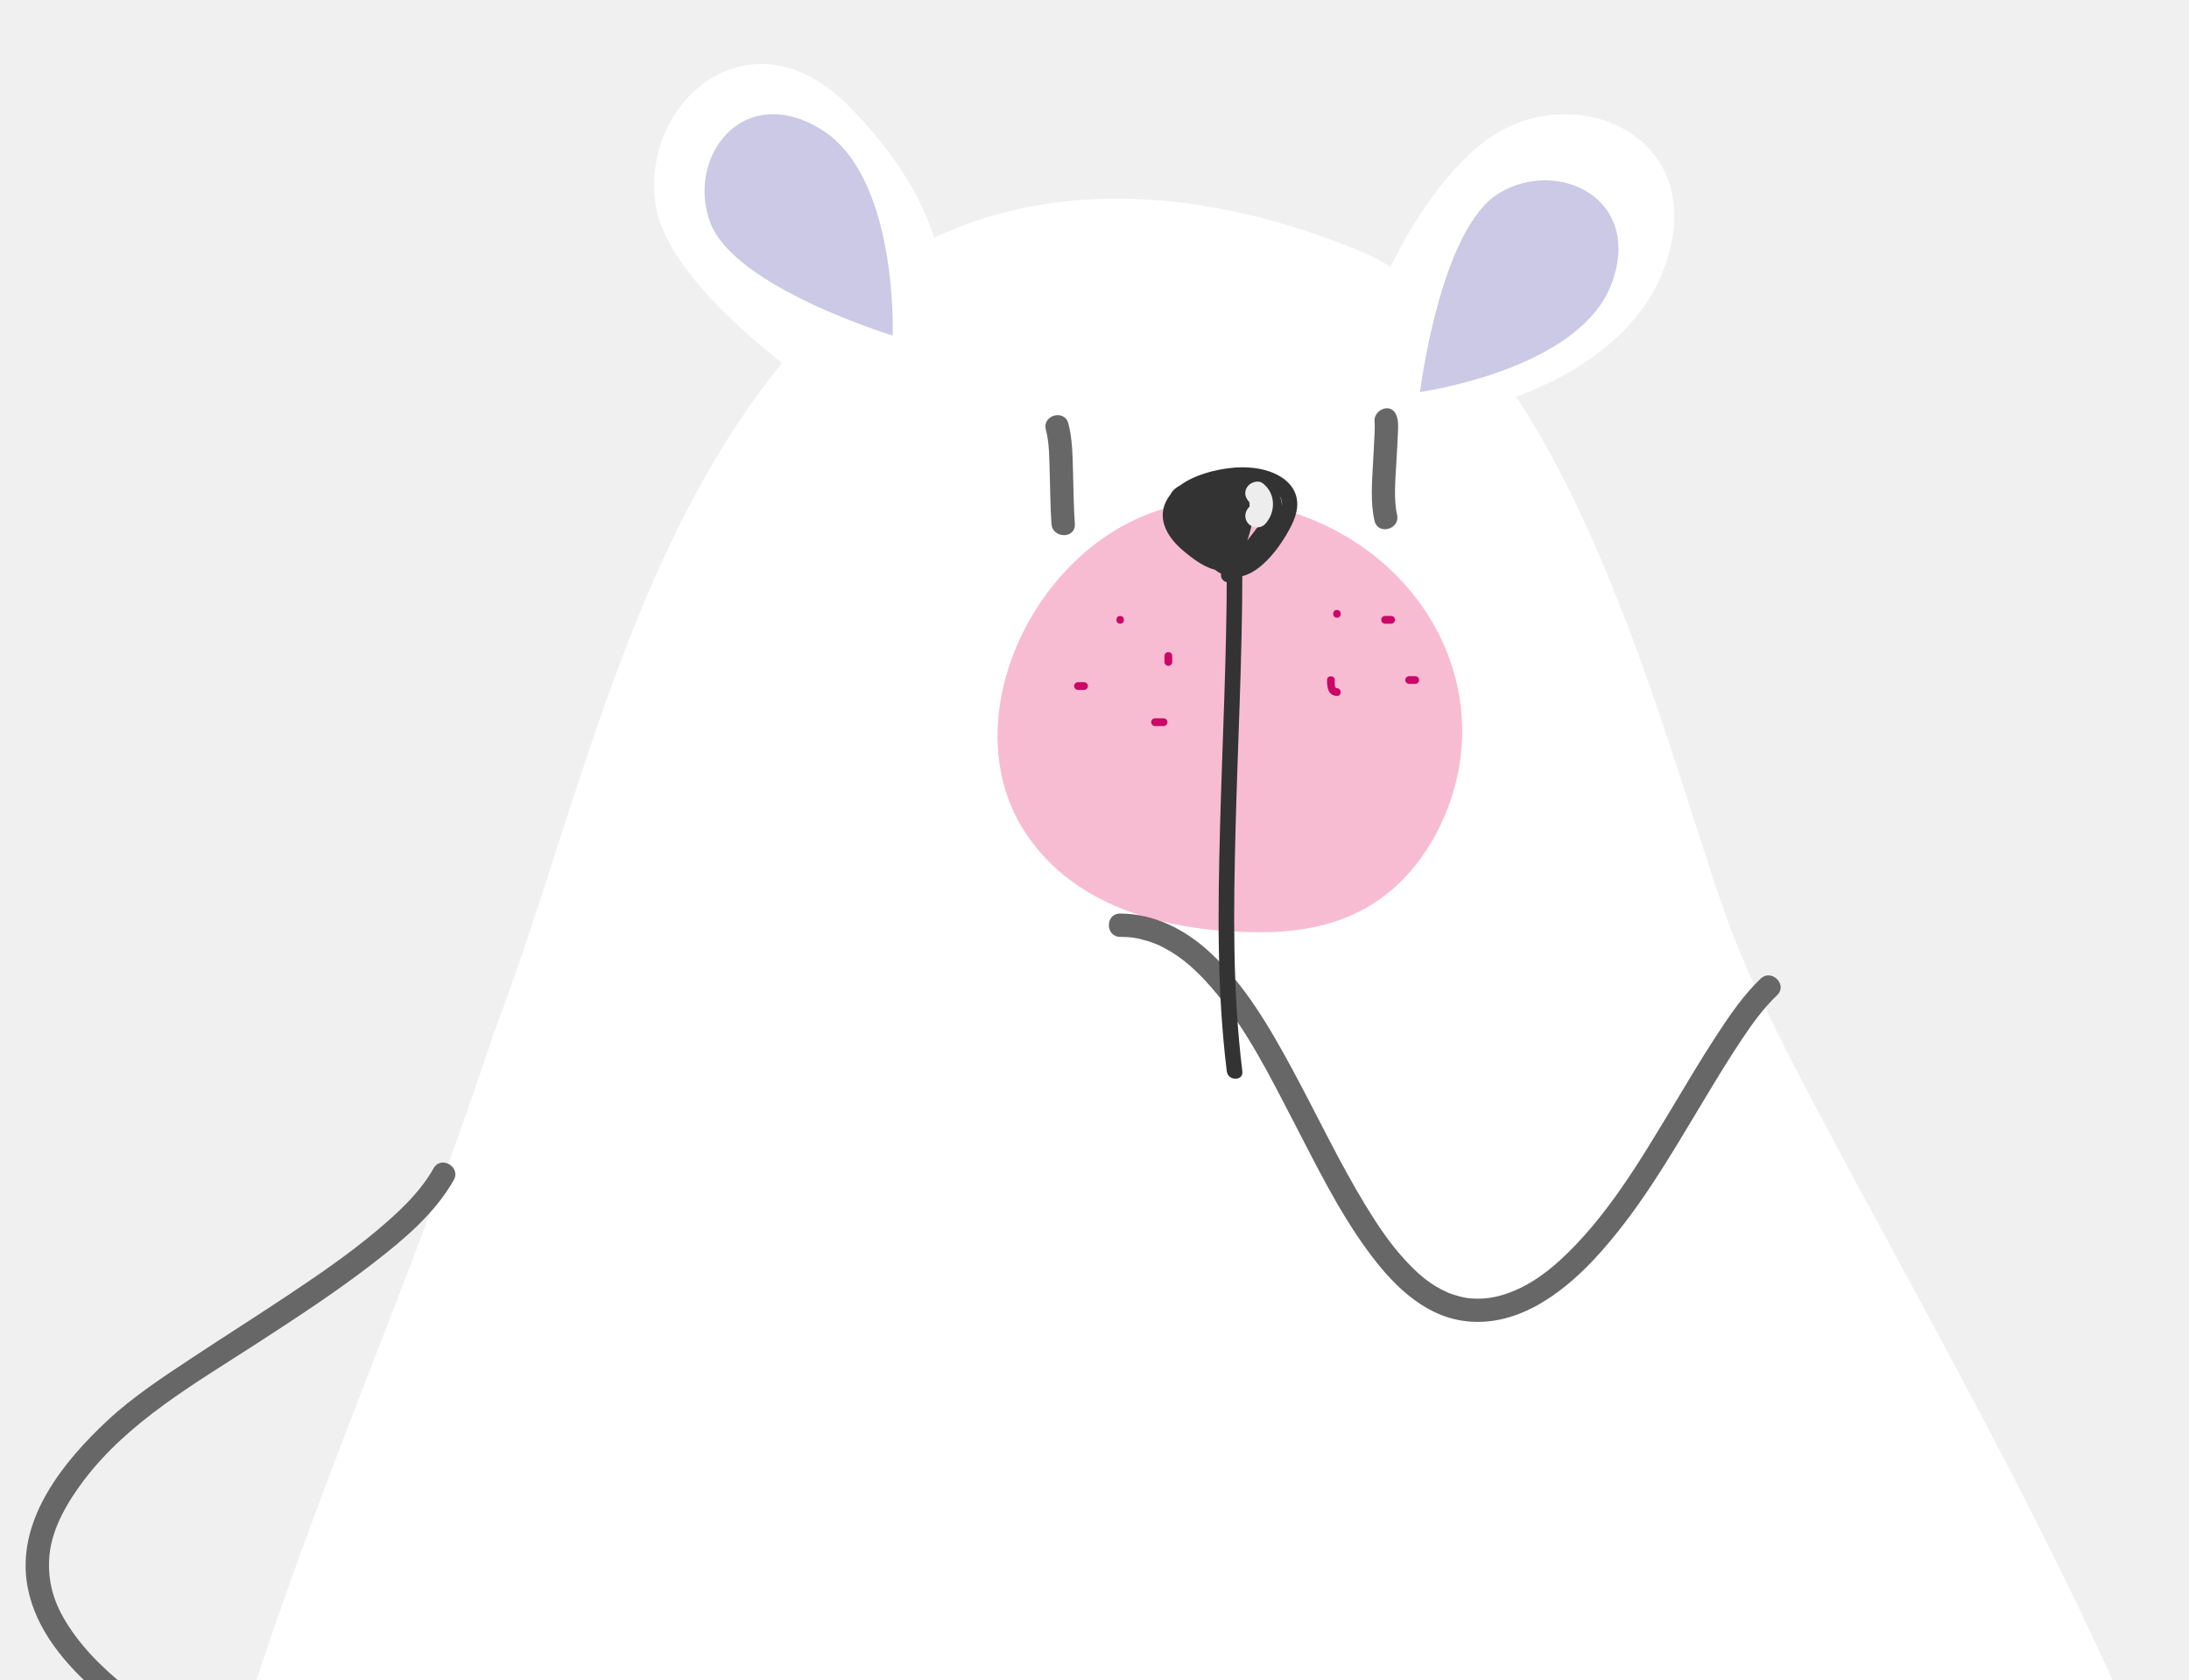
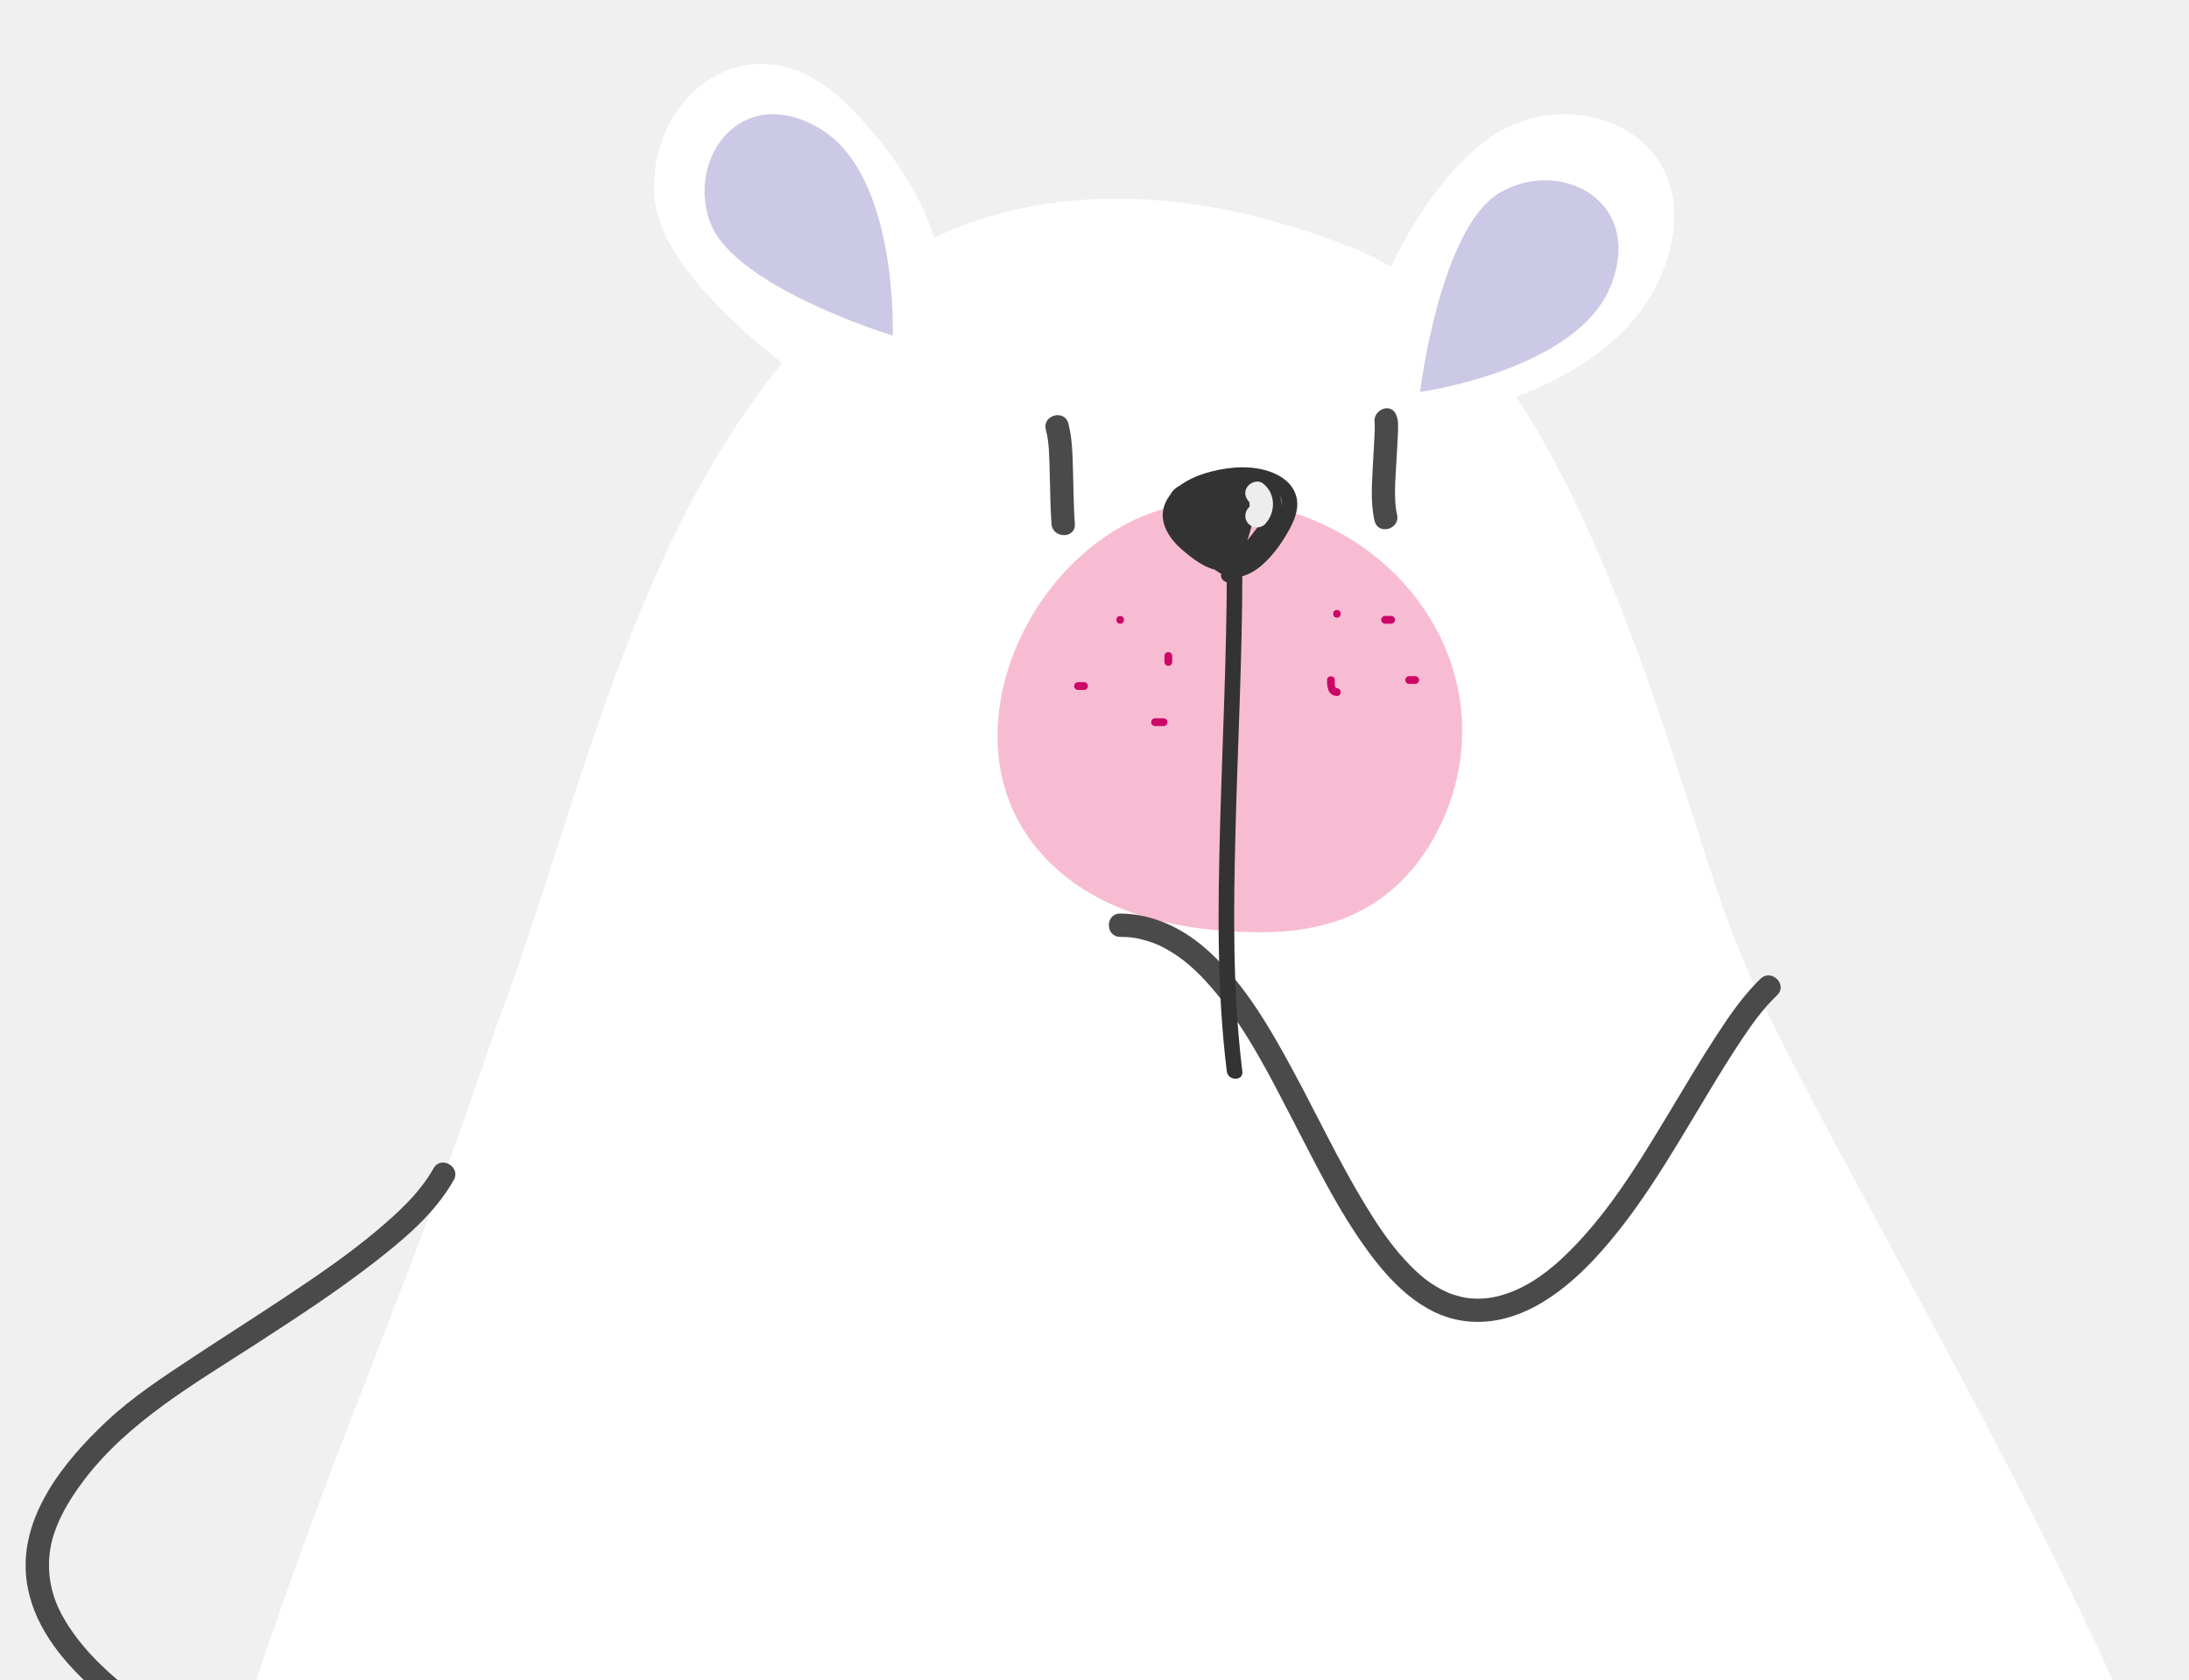
<svg xmlns="http://www.w3.org/2000/svg" version="1.1" id="Capa_3" x="0px" y="0px" width="1407.141px" height="1080px" viewBox="0 0 1407.141 1080" enable-background="new 0 0 1407.141 1080" xml:space="preserve">
  <g>
-     <path fill="#FFFFFF" d="M1360.221,1085C1275.94,898.416,1155,703.377,1115.716,605.434   c-39.088-97.442-100.924-387.352-244.205-445.191c-143.277-57.839-261.393-34.451-336.472,37.729   C409.722,320.842,375.881,510.493,318.374,661.557C263.449,826.452,217.223,922.205,163.162,1085H1360.221z" />
+     <path fill="#FFFFFF" d="M1360.221,1085C1275.939,898.416,1155,703.377,1115.716,605.434   c-39.088-97.442-100.924-387.352-244.205-445.19c-143.276-57.84-261.393-34.451-336.472,37.729   c-125.317,122.87-159.158,312.521-216.665,463.585C263.449,826.451,217.223,922.204,163.162,1085H1360.221z" />
  </g>
-   <path fill="#FFFFFF" d="M917.196,270.097c0,0,120.789-14.88,152.148-96.654c31.366-81.772-50.018-121.782-106.978-87.934  c-35.759,21.255-74.305,83.965-84.862,132.922C871.246,247.44,917.196,270.097,917.196,270.097z" />
-   <path fill="#CBC9E5" d="M912.836,252.022c0,0,101.832-14.079,122.882-68.974c21.058-54.896-33.578-81.756-71.813-59.033  C925.669,146.74,912.836,252.022,912.836,252.022z" />
-   <path fill="#FFFFFF" d="M564.256,276.499c0,0,36.937-43.13,41.152-72.25c7.032-48.534-21.801-98.055-60.508-136.763  c-61.929-61.928-131.599-3.869-123.858,61.93C428.782,195.217,564.256,276.499,564.256,276.499z" />
-   <path fill="#CBC9E5" d="M573.855,215.759c0,0,3.793-102.727-46.62-132.98c-50.413-30.257-86.342,18.896-70.593,60.494  C472.393,184.869,573.855,215.759,573.855,215.759z" />
+   <path fill="#FFFFFF" d="M917.196,270.097c0,0,120.789-14.88,152.147-96.654c31.366-81.771-50.018-121.781-106.978-87.934  c-35.759,21.255-74.306,83.965-84.862,132.922C871.246,247.44,917.196,270.097,917.196,270.097z" />
+   <path fill="#CBC9E5" d="M912.836,252.022c0,0,101.832-14.079,122.882-68.974c21.059-54.896-33.578-81.756-71.813-59.033  C925.669,146.74,912.836,252.022,912.836,252.022z" />
+   <path fill="#FFFFFF" d="M564.256,276.499c0,0,36.938-43.13,41.152-72.25c7.031-48.534-21.801-98.056-60.508-136.764  c-61.93-61.928-131.6-3.868-123.858,61.931C428.782,195.217,564.256,276.499,564.256,276.499z" />
+   <path fill="#CBC9E5" d="M573.855,215.759c0,0,3.793-102.727-46.62-132.98c-50.413-30.257-86.343,18.896-70.594,60.494  C472.393,184.869,573.855,215.759,573.855,215.759z" />
  <g>
-     <path fill="#676767" d="M1131.771,629.219c-11.031,10.548-19.821,23.449-28.149,36.157c-10.5,16.024-20.174,32.581-30.072,48.978   c-20.288,33.604-41.124,68.537-70.2,95.404c-11.62,10.738-25.099,19.781-40.454,23.619c-5.987,1.496-11.752,1.902-18.162,1.335   c-0.2-0.018-2.462-0.299-0.73-0.059c-0.676-0.094-1.348-0.213-2.02-0.332c-1.337-0.236-2.66-0.547-3.977-0.881   c-1.313-0.334-2.609-0.738-3.896-1.164c-0.645-0.214-1.281-0.45-1.919-0.686c-1.774-0.656-0.333-0.086-1.365-0.535   c-11.599-5.046-19.493-12.093-28.055-21.443c-9.513-10.39-17.254-22.003-24.808-34.381c-17.247-28.265-31.312-58.342-47.055-87.439   c-14.558-26.908-30.552-54.642-53.244-75.598c-15.902-14.686-35.619-24.727-57.596-24.851c-9.675-0.055-9.67,14.945,0,15   c6.745,0.038,10.605,0.599,17.244,2.559c5.941,1.753,9.99,3.715,15.762,7.226c10.884,6.62,20.304,16.172,28.892,26.61   c19.826,24.098,34.679,53.666,49.179,81.635c14.721,28.396,28.897,57.514,47.788,83.446c14.942,20.514,34.758,41.308,61.081,45.298   c33.566,5.089,63.104-16.364,84.836-39.619c27.699-29.639,48.347-65.434,69.139-100.012c8.267-13.747,16.525-27.514,25.439-40.854   c6.94-10.386,13.884-20.139,22.95-28.806C1149.382,633.13,1138.76,622.538,1131.771,629.219L1131.771,629.219z" />
+     <path fill="#4A4A4A" d="M1131.771,629.219c-11.031,10.548-19.821,23.449-28.149,36.156c-10.5,16.024-20.174,32.581-30.072,48.979   c-20.288,33.604-41.124,68.537-70.2,95.404c-11.619,10.737-25.099,19.78-40.454,23.619c-5.986,1.495-11.752,1.901-18.161,1.335   c-0.2-0.019-2.463-0.3-0.73-0.06c-0.676-0.094-1.348-0.213-2.02-0.332c-1.338-0.235-2.66-0.547-3.978-0.881   c-1.313-0.334-2.608-0.738-3.896-1.164c-0.646-0.214-1.281-0.45-1.919-0.686c-1.774-0.656-0.333-0.086-1.365-0.535   c-11.6-5.046-19.493-12.093-28.056-21.443c-9.513-10.39-17.254-22.003-24.808-34.381c-17.247-28.265-31.312-58.342-47.055-87.438   c-14.559-26.908-30.552-54.643-53.244-75.599c-15.902-14.686-35.619-24.727-57.596-24.851c-9.676-0.056-9.67,14.944,0,15   c6.745,0.038,10.604,0.599,17.243,2.559c5.941,1.753,9.99,3.715,15.763,7.227c10.884,6.62,20.304,16.172,28.892,26.609   c19.826,24.099,34.68,53.666,49.18,81.636c14.721,28.396,28.896,57.514,47.787,83.445c14.942,20.515,34.759,41.309,61.081,45.298   c33.566,5.089,63.104-16.363,84.837-39.618c27.698-29.64,48.347-65.435,69.139-100.013c8.267-13.747,16.525-27.514,25.438-40.854   c6.94-10.387,13.885-20.14,22.95-28.807C1149.382,633.13,1138.76,622.537,1131.771,629.219L1131.771,629.219z" />
  </g>
  <g>
    <g opacity="0.3">
-       <path fill="#E61F68" d="M827.782,332.759C710.13,282.233,602.834,432.06,654.601,527.872c31.058,55.752,96.943,72.3,160.002,71.43    c48.002-0.87,82.83-19.163,106.359-59.23c51.766-91.464-7.533-198.604-115.77-216.897" />
+       <path fill="#E61F68" d="M827.782,332.759C710.13,282.233,602.834,432.06,654.601,527.871    c31.059,55.752,96.943,72.301,160.003,71.431c48.002-0.87,82.829-19.163,106.358-59.23    c51.767-91.464-7.533-198.604-115.77-216.896" />
    </g>
    <g>
      <g>
-         <path fill="#333333" d="M788.61,367.54c-0.032,54.724-2.875,109.397-4.332,164.091c-1.393,52.326-2.095,105.117,4.332,157.166     c0.779,6.313,10.789,6.39,10,0c-6.354-51.466-5.699-103.639-4.378-155.381c1.412-55.292,4.346-110.556,4.378-165.876     C798.614,361.091,788.614,361.092,788.61,367.54L788.61,367.54z" />
+         <path fill="#333333" d="M788.61,367.539c-0.032,54.725-2.875,109.397-4.332,164.092c-1.394,52.325-2.096,105.116,4.332,157.166     c0.778,6.313,10.789,6.39,10,0c-6.354-51.467-5.699-103.64-4.378-155.381c1.411-55.293,4.346-110.557,4.378-165.877     C798.614,361.091,788.614,361.092,788.61,367.539L788.61,367.539z" />
      </g>
      <g>
-         <path fill="#CB0767" d="M753.534,425.596c0-1.289,0-2.578,0-3.867c0-1.363-1.137-2.5-2.5-2.5s-2.5,1.137-2.5,2.5     c0,1.289,0,2.578,0,3.867c0,1.363,1.137,2.5,2.5,2.5S753.534,426.958,753.534,425.596L753.534,425.596z" />
+         <path fill="#CB0767" d="M753.534,425.596c0-1.289,0-2.578,0-3.867c0-1.363-1.138-2.5-2.5-2.5c-1.363,0-2.5,1.137-2.5,2.5     c0,1.289,0,2.578,0,3.867c0,1.363,1.137,2.5,2.5,2.5C752.396,428.096,753.534,426.957,753.534,425.596L753.534,425.596z" />
      </g>
      <g>
-         <path fill="#CB0767" d="M720.069,401.002c3.225,0,3.225-5,0-5S716.845,401.002,720.069,401.002L720.069,401.002z" />
+         <path fill="#CB0767" d="M720.069,401.002c3.225,0,3.225-5,0-5C716.844,396.002,716.845,401.002,720.069,401.002L720.069,401.002z     " />
      </g>
      <g>
-         <path fill="#CB0767" d="M692.976,443.58c1.29,0,2.58,0,3.869,0c1.363,0,2.5-1.137,2.5-2.5s-1.137-2.5-2.5-2.5     c-1.29,0-2.58,0-3.869,0c-1.363,0-2.5,1.137-2.5,2.5S691.613,443.58,692.976,443.58L692.976,443.58z" />
+         <path fill="#CB0767" d="M692.976,443.579c1.29,0,2.58,0,3.869,0c1.363,0,2.5-1.137,2.5-2.5c0-1.362-1.137-2.5-2.5-2.5     c-1.29,0-2.58,0-3.869,0c-1.362,0-2.5,1.138-2.5,2.5C690.476,442.443,691.613,443.579,692.976,443.579L692.976,443.579z" />
      </g>
      <g>
-         <path fill="#CB0767" d="M743.294,461.803c-0.267,0-0.534,0-0.801,0c-1.363,0-2.5,1.137-2.5,2.5s1.137,2.5,2.5,2.5     c1.824,0,3.649,0,5.473,0c1.362,0,2.5-1.137,2.5-2.5s-1.138-2.5-2.5-2.5c-0.268,0-0.534,0-0.801,0c-1.363,0-2.5,1.137-2.5,2.5     s1.137,2.5,2.5,2.5c0.267,0,0.533,0,0.801,0c1.362,0,2.5-1.137,2.5-2.5s-1.138-2.5-2.5-2.5c-1.824,0-3.649,0-5.473,0     c-1.363,0-2.5,1.137-2.5,2.5s1.137,2.5,2.5,2.5c0.267,0,0.534,0,0.801,0c1.363,0,2.5-1.137,2.5-2.5     S744.657,461.803,743.294,461.803L743.294,461.803z" />
+         <path fill="#CB0767" d="M743.294,461.803c-0.267,0-0.534,0-0.801,0c-1.363,0-2.5,1.137-2.5,2.5s1.137,2.5,2.5,2.5     c1.824,0,3.648,0,5.473,0c1.362,0,2.5-1.137,2.5-2.5s-1.138-2.5-2.5-2.5c-0.268,0-0.534,0-0.801,0c-1.363,0-2.5,1.137-2.5,2.5     s1.137,2.5,2.5,2.5c0.267,0,0.533,0,0.801,0c1.362,0,2.5-1.137,2.5-2.5s-1.138-2.5-2.5-2.5c-1.824,0-3.648,0-5.473,0     c-1.363,0-2.5,1.137-2.5,2.5s1.137,2.5,2.5,2.5c0.267,0,0.534,0,0.801,0c1.363,0,2.5-1.137,2.5-2.5     S744.657,461.803,743.294,461.803L743.294,461.803z" />
      </g>
      <g>
-         <path fill="#CB0767" d="M859.409,397.134c3.225,0,3.225-5,0-5S856.185,397.134,859.409,397.134L859.409,397.134z" />
+         <path fill="#CB0767" d="M859.409,397.134c3.225,0,3.225-5,0-5C856.184,392.134,856.185,397.134,859.409,397.134L859.409,397.134z     " />
      </g>
      <g>
-         <path fill="#CB0767" d="M853.04,437.209c0.002,4.621,0.602,10.023,6.369,10.242c3.226,0.123,3.214-4.878,0-5     c-1.858-0.071-1.368-3.807-1.369-5.242C858.038,433.985,853.038,433.984,853.04,437.209L853.04,437.209z" />
+         <path fill="#CB0767" d="M853.04,437.209c0.002,4.62,0.602,10.022,6.369,10.241c3.226,0.123,3.214-4.878,0-5     c-1.858-0.07-1.368-3.807-1.369-5.241C858.038,433.985,853.038,433.984,853.04,437.209L853.04,437.209z" />
      </g>
      <g>
-         <path fill="#CB0767" d="M905.856,439.709c1.291,0,2.582,0,3.873,0c1.363,0,2.5-1.137,2.5-2.5s-1.137-2.5-2.5-2.5     c-1.291,0-2.582,0-3.873,0c-1.363,0-2.5,1.137-2.5,2.5S904.493,439.709,905.856,439.709L905.856,439.709z" />
+         <path fill="#CB0767" d="M905.856,439.709c1.291,0,2.581,0,3.872,0c1.363,0,2.5-1.138,2.5-2.5c0-1.363-1.137-2.5-2.5-2.5     c-1.291,0-2.581,0-3.872,0c-1.363,0-2.5,1.137-2.5,2.5C903.356,438.572,904.493,439.709,905.856,439.709L905.856,439.709z" />
      </g>
      <g>
-         <path fill="#CB0767" d="M890.374,401.002c1.29,0,2.581,0,3.871,0c1.363,0,2.5-1.137,2.5-2.5s-1.137-2.5-2.5-2.5     c-1.29,0-2.581,0-3.871,0c-1.363,0-2.5,1.137-2.5,2.5S889.011,401.002,890.374,401.002L890.374,401.002z" />
+         <path fill="#CB0767" d="M890.374,401.002c1.29,0,2.581,0,3.871,0c1.363,0,2.5-1.138,2.5-2.5c0-1.363-1.137-2.5-2.5-2.5     c-1.29,0-2.581,0-3.871,0c-1.363,0-2.5,1.137-2.5,2.5C887.874,399.865,889.011,401.002,890.374,401.002L890.374,401.002z" />
      </g>
    </g>
    <g>
-       <path fill="#333333" d="M794.42,372.413c8.879-12.441,21.299-23.136,27.437-37.366c2.439-5.658,3.603-12.454-0.36-17.753    c-5.199-6.951-14.677-8.326-22.734-9.096c-8.97-0.857-18.492-0.737-27.417,0.421c-7.859,1.02-18.922,3.641-20.106,13.045    c-1.104,8.766,5.649,18.019,10.474,24.685c5.967,8.244,12.677,15.836,21.295,21.391c19.908,12.831,39.459-14.457,47.15-29.902    c3.771-7.576,5.588-15.686,1.171-23.349c-2.951-5.12-8.109-8.541-13.481-10.68c-12.211-4.864-26.63-3.871-39.122-0.68    c-11.065,2.826-24.271,8.758-29.398,19.721c-5.556,11.877,1.938,23.261,10.917,30.889c6.273,5.328,14.595,11.902,22.986,12.933    c7.29,0.896,13.71-8.732,16.395-14.214c3.984-8.134,5.902-17.674,6.711-26.635c0.636-7.036-2.692-20.72-11.842-20.72    c-9.163,0-14.74,12.193-15.667,19.934c-1.153,9.635,1.165,19.133,1.317,28.74c0.067,4.24,5.469,6.781,8.535,3.536    c12.89-13.641,11.229-41.762-8.403-48.022c-2.064-0.659-4.625,0.391-5.646,2.298c-5.761,10.756-5.615,23.316,1.238,33.556    c2.404,3.593,7.821,3.087,9.139-1.194c4.232-13.749-1.46-28.087-17.216-28.641c-2.173-0.076-4.298,1.576-4.821,3.671    c-3.882,15.526,1.6,29.983,14.692,39.114c2.68,1.869,6.548-0.056,7.345-2.988c3.96-14.569-2.409-33.328-18.365-37.142    c0,3.214,0,6.428,0,9.643c7.862-2.468,16.027-9.152,24.611-7.436c-1.164-1.164-2.328-2.328-3.492-3.492    c1.018,3.6,1.018,7.376,0,10.977c-1.757,6.218,7.892,8.854,9.643,2.658c1.487-5.262,1.487-11.031,0-16.293    c-0.448-1.588-1.811-3.156-3.492-3.492c-11.384-2.277-19.598,4.193-29.928,7.436c-4.542,1.426-5.002,8.447,0,9.643    c10.601,2.534,13.941,15.417,11.381,24.841c2.448-0.996,4.896-1.992,7.345-2.988c-9.341-6.515-12.831-16.885-10.097-27.821    c-1.607,1.224-3.214,2.447-4.821,3.671c9.152,0.321,9.772,8.837,7.573,15.982c3.046-0.398,6.093-0.796,9.139-1.194    c-4.866-7.271-5.389-15.714-1.238-23.462c-1.882,0.766-3.765,1.532-5.646,2.298c12.183,3.885,11.534,23.325,3.991,31.308    c2.845,1.179,5.69,2.357,8.535,3.536c-0.153-9.698-3.158-19.861-1.106-29.497c0.563-2.639,2.199-5.092,3.645-7.324    c0.188-0.291,1.288-1.72,1.672-1.877c-1.013,0.416-1.172-0.712-0.163,0.795c2.975,4.443,2.382,9.512,1.557,14.487    c-1.55,9.354-4.086,18.568-10.885,25.479c-1.975,2.007-4.954-0.706-6.928-1.895c-4.566-2.752-8.977-5.695-12.917-9.298    c-4.065-3.718-7.803-8.577-7.677-13.863c0.088-3.687,3.262-7.43,6.764-10.251c9.357-7.538,23.454-10.042,35.121-9.989    c8.484,0.038,24.414,2.608,24.888,13.202c0.192,4.305-2.369,8.805-4.369,12.436c-2.631,4.778-5.877,9.24-9.37,13.418    c-3.435,4.108-7.342,7.714-12.028,10.358c-5.214,2.942-10.081-0.358-14.199-3.638c-7.534-6.001-13.646-14.071-18.635-22.246    c-1.961-3.213-4.213-7.037-4.393-10.896c-0.054-1.143,0.381-1.17,1.643-1.963c1.94-1.22,4.311-1.708,6.518-2.194    c8.508-1.876,17.849-1.419,26.512-1.028c5.302,0.239,16.838,0.787,18.319,6.859c1.389,5.691-6.333,14.842-9.822,19.421    c-5.98,7.848-12.766,15.054-18.503,23.093C782.03,372.627,790.709,377.613,794.42,372.413L794.42,372.413z" />
+       <path fill="#333333" d="M794.42,372.412c8.879-12.44,21.299-23.136,27.438-37.365c2.438-5.658,3.603-12.454-0.36-17.753    c-5.199-6.951-14.677-8.326-22.734-9.097c-8.97-0.856-18.491-0.736-27.417,0.421c-7.858,1.021-18.922,3.642-20.105,13.045    c-1.104,8.767,5.648,18.02,10.474,24.686c5.967,8.244,12.677,15.836,21.295,21.391c19.908,12.831,39.459-14.457,47.15-29.901    c3.771-7.576,5.588-15.687,1.171-23.35c-2.951-5.12-8.109-8.541-13.481-10.68c-12.211-4.864-26.63-3.871-39.122-0.68    c-11.064,2.825-24.271,8.758-29.397,19.721c-5.556,11.877,1.938,23.261,10.917,30.889c6.272,5.328,14.595,11.902,22.986,12.934    c7.289,0.896,13.71-8.732,16.395-14.214c3.984-8.135,5.902-17.675,6.711-26.636c0.636-7.036-2.691-20.72-11.842-20.72    c-9.163,0-14.74,12.193-15.667,19.934c-1.153,9.636,1.165,19.134,1.317,28.74c0.066,4.24,5.469,6.781,8.534,3.536    c12.891-13.641,11.229-41.762-8.402-48.021c-2.064-0.659-4.625,0.391-5.646,2.298c-5.761,10.756-5.615,23.315,1.238,33.556    c2.404,3.593,7.821,3.087,9.139-1.194c4.232-13.749-1.46-28.087-17.216-28.641c-2.173-0.076-4.298,1.576-4.821,3.671    c-3.882,15.526,1.601,29.983,14.692,39.114c2.68,1.869,6.548-0.057,7.345-2.988c3.96-14.569-2.409-33.328-18.365-37.142    c0,3.214,0,6.428,0,9.643c7.862-2.468,16.027-9.152,24.611-7.436c-1.164-1.164-2.328-2.328-3.492-3.492    c1.019,3.6,1.019,7.376,0,10.977c-1.757,6.219,7.893,8.854,9.644,2.658c1.486-5.262,1.486-11.031,0-16.293    c-0.448-1.588-1.812-3.156-3.492-3.492c-11.384-2.276-19.598,4.193-29.928,7.437c-4.542,1.426-5.002,8.446,0,9.643    c10.601,2.534,13.94,15.417,11.381,24.841c2.448-0.996,4.896-1.992,7.345-2.987c-9.341-6.516-12.831-16.886-10.097-27.821    c-1.607,1.224-3.214,2.447-4.821,3.671c9.152,0.321,9.772,8.837,7.573,15.982c3.046-0.398,6.093-0.797,9.139-1.194    c-4.866-7.271-5.389-15.714-1.238-23.462c-1.882,0.766-3.765,1.532-5.646,2.298c12.183,3.885,11.534,23.325,3.991,31.308    c2.845,1.18,5.689,2.357,8.535,3.536c-0.153-9.698-3.158-19.86-1.106-29.497c0.563-2.639,2.199-5.092,3.646-7.323    c0.188-0.291,1.287-1.721,1.672-1.878c-1.014,0.416-1.172-0.712-0.163,0.796c2.975,4.442,2.382,9.512,1.557,14.486    c-1.55,9.354-4.086,18.568-10.885,25.479c-1.976,2.007-4.954-0.706-6.928-1.896c-4.566-2.752-8.978-5.694-12.917-9.298    c-4.065-3.718-7.804-8.577-7.678-13.863c0.088-3.687,3.263-7.43,6.765-10.251c9.356-7.538,23.454-10.042,35.12-9.988    c8.484,0.037,24.414,2.607,24.889,13.201c0.191,4.306-2.369,8.806-4.369,12.437c-2.631,4.778-5.877,9.24-9.37,13.418    c-3.435,4.108-7.342,7.714-12.028,10.358c-5.214,2.941-10.081-0.358-14.198-3.639c-7.534-6.001-13.646-14.07-18.636-22.246    c-1.961-3.213-4.213-7.037-4.393-10.896c-0.054-1.144,0.381-1.17,1.643-1.963c1.94-1.221,4.312-1.708,6.519-2.194    c8.508-1.876,17.849-1.419,26.512-1.028c5.302,0.239,16.838,0.787,18.319,6.859c1.389,5.691-6.333,14.842-9.822,19.421    c-5.98,7.848-12.766,15.054-18.503,23.093C782.03,372.627,790.709,377.613,794.42,372.412L794.42,372.412z" />
    </g>
  </g>
  <g>
    <g>
-       <path fill="#EDEDED" d="M804.191,323.695c-0.882-0.673-1.837-2.167-0.907-0.444c-0.844-1.564,0.112,0.703,0.215,1.204    c-0.398-1.938-0.381,1.98-0.069,0.269c-0.282,0.834-0.279,0.96,0.008,0.376c-0.615,1.417,0.358-0.03-0.765,1.191    c-2.766,3.006-2.979,7.627,0,10.606c2.8,2.799,7.839,3.009,10.607,0c6.968-7.574,6.89-19.734-1.519-26.154    c-3.258-2.488-8.386-0.511-10.261,2.691C799.242,317.289,800.948,321.219,804.191,323.695L804.191,323.695z" />
+       <path fill="#EDEDED" d="M804.191,323.695c-0.883-0.673-1.838-2.167-0.907-0.443c-0.844-1.564,0.112,0.702,0.215,1.203    c-0.398-1.938-0.381,1.98-0.069,0.27c-0.281,0.834-0.278,0.96,0.009,0.376c-0.615,1.417,0.357-0.03-0.766,1.191    c-2.766,3.006-2.979,7.627,0,10.605c2.8,2.799,7.839,3.009,10.607,0c6.968-7.574,6.89-19.734-1.52-26.154    c-3.258-2.487-8.386-0.511-10.261,2.691C799.242,317.288,800.948,321.219,804.191,323.695L804.191,323.695z" />
    </g>
  </g>
  <g>
-     <path fill="#676767" d="M672.299,276.231c2.277,8.671,2.177,18.019,2.462,26.918c0.359,11.229,0.374,22.479,1.163,33.689   c0.675,9.593,15.679,9.658,15,0c-0.789-11.209-0.826-22.461-1.163-33.689c-0.307-10.213-0.387-20.963-2.998-30.906   C684.309,262.895,669.84,266.865,672.299,276.231L672.299,276.231z" />
+     <path fill="#4A4A4A" d="M672.299,276.231c2.277,8.671,2.177,18.02,2.462,26.918c0.359,11.229,0.374,22.479,1.163,33.689   c0.675,9.593,15.68,9.657,15,0c-0.789-11.209-0.826-22.461-1.163-33.689c-0.307-10.213-0.387-20.963-2.998-30.905   C684.309,262.895,669.84,266.865,672.299,276.231L672.299,276.231z" />
  </g>
  <g>
-     <path fill="#676767" d="M884.356,273.882c-0.26-0.535-0.748-2.725-0.693-2.065c0.057,0.693,0.056,1.392,0.061,2.087   c0.017,2.012-0.079,4.027-0.167,6.037c-0.265,6.09-0.67,12.173-0.981,18.261c-0.612,11.994-1.725,24.872,1.025,36.687   c2.193,9.419,16.655,5.424,14.465-3.987c-2.35-10.094-0.958-23.801-0.367-35.074c0.308-5.867,0.695-11.73,0.93-17.601   c0.16-3.988,0.473-8.232-1.318-11.915C893.079,257.613,880.146,265.222,884.356,273.882L884.356,273.882z" />
+     <path fill="#4A4A4A" d="M884.356,273.882c-0.261-0.535-0.748-2.726-0.693-2.065c0.057,0.693,0.056,1.393,0.061,2.087   c0.018,2.013-0.079,4.027-0.167,6.037c-0.265,6.09-0.67,12.173-0.98,18.261c-0.612,11.994-1.726,24.872,1.024,36.688   c2.193,9.419,16.655,5.424,14.466-3.987c-2.351-10.094-0.958-23.801-0.367-35.073c0.308-5.867,0.695-11.73,0.93-17.602   c0.16-3.988,0.473-8.231-1.318-11.915C893.079,257.613,880.146,265.222,884.356,273.882L884.356,273.882z" />
  </g>
-   <path fill="#676767" d="M59.083,1085h22.422c-16.294-13.086-31.192-27.899-41.209-45.824c-6.968-12.468-9.939-25.796-8.398-40.184  c1.818-16.979,11.727-33.707,22.155-47.453c28.584-37.681,70.958-61.808,109.98-87.103c25.802-16.726,51.64-33.513,75.965-52.357  c19.353-14.992,39.494-31.764,51.692-53.399c4.757-8.437-8.203-15.994-12.952-7.57c-8.995,15.953-23.007,28.709-36.885,40.365  c-17.896,15.03-37.276,28.271-56.703,41.223c-20.417,13.61-41.161,26.721-61.626,40.258c-18.831,12.455-38.063,25.018-54.596,40.471  c-27.633,25.829-57.004,61.859-51.887,102.359C20.579,1043.787,38.643,1066.39,59.083,1085z" />
-   <g>
- </g>
-   <g>
- </g>
-   <g>
- </g>
-   <g>
- </g>
-   <g>
- </g>
-   <g>
- </g>
+   <path fill="#4A4A4A" d="M59.083,1085h22.422c-16.294-13.087-31.192-27.899-41.209-45.824c-6.968-12.469-9.939-25.796-8.398-40.185  c1.818-16.979,11.727-33.707,22.155-47.453c28.584-37.681,70.958-61.808,109.98-87.103c25.802-16.726,51.64-33.513,75.965-52.357  c19.353-14.991,39.494-31.764,51.692-53.398c4.757-8.438-8.203-15.994-12.952-7.57c-8.995,15.953-23.007,28.709-36.885,40.365  c-17.896,15.03-37.276,28.271-56.703,41.223c-20.417,13.61-41.161,26.722-61.626,40.258c-18.831,12.455-38.063,25.019-54.596,40.472  c-27.633,25.829-57.004,61.858-51.887,102.358C20.579,1043.786,38.643,1066.39,59.083,1085z" />
</svg>
